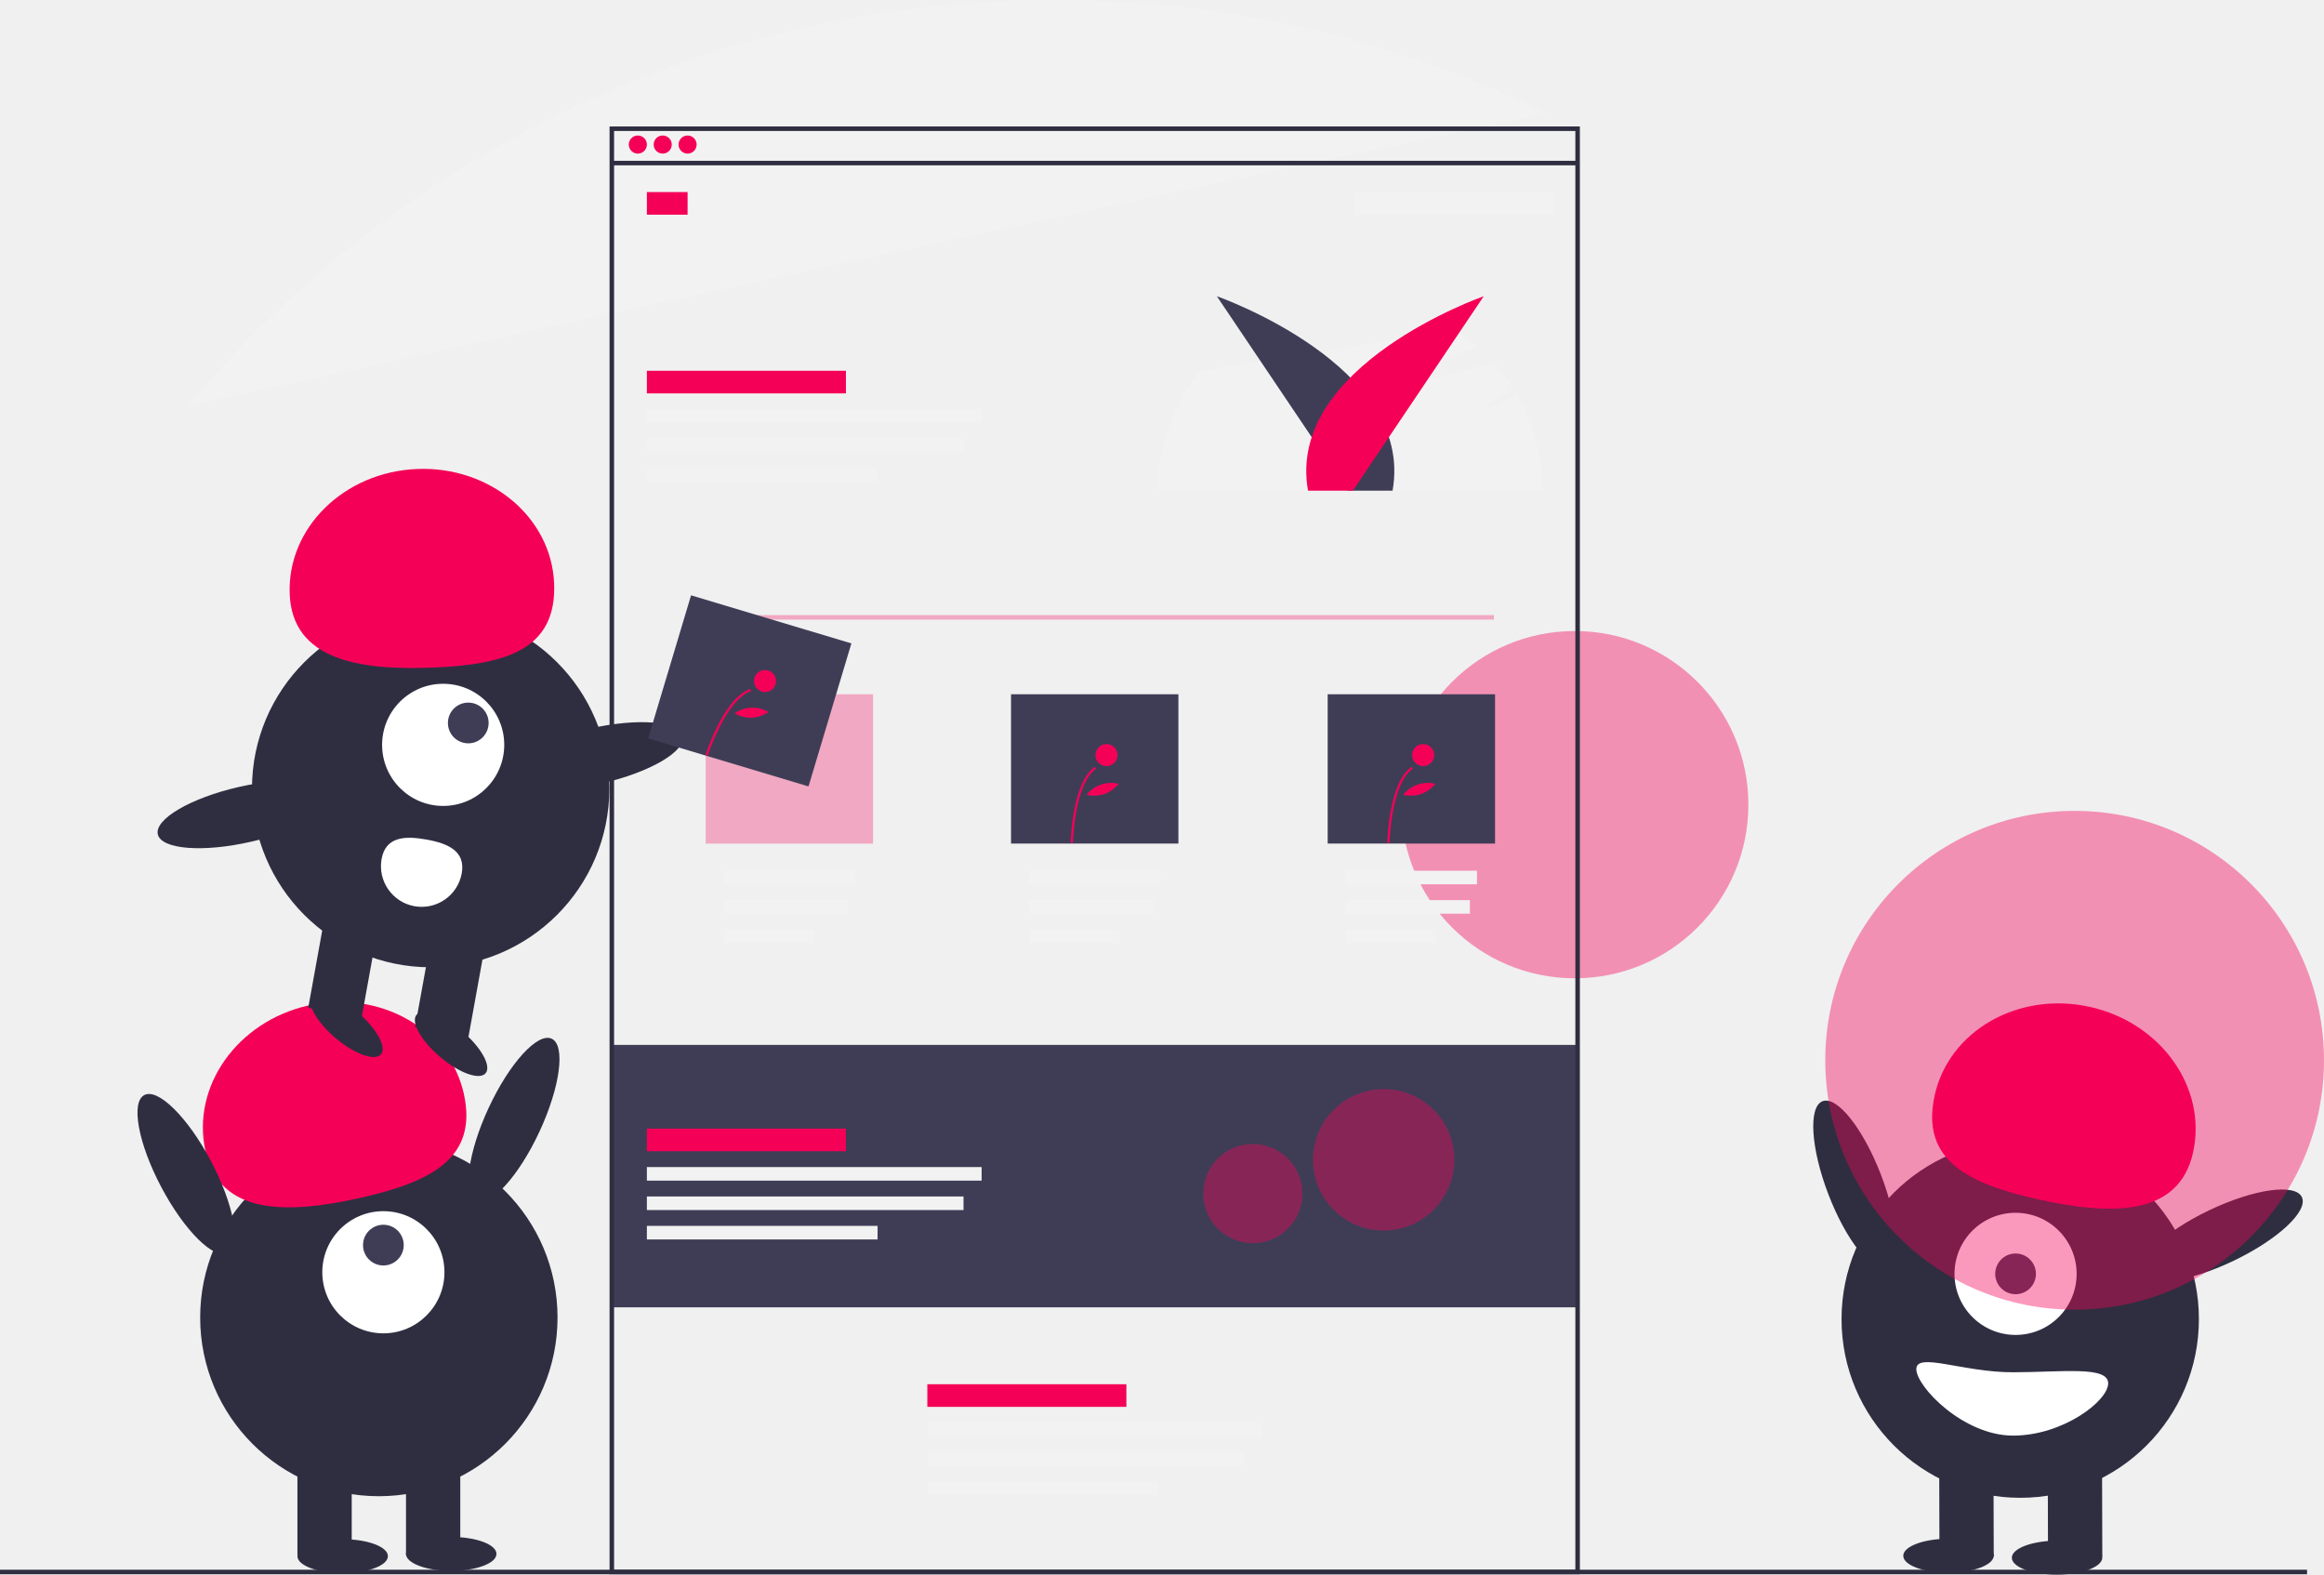
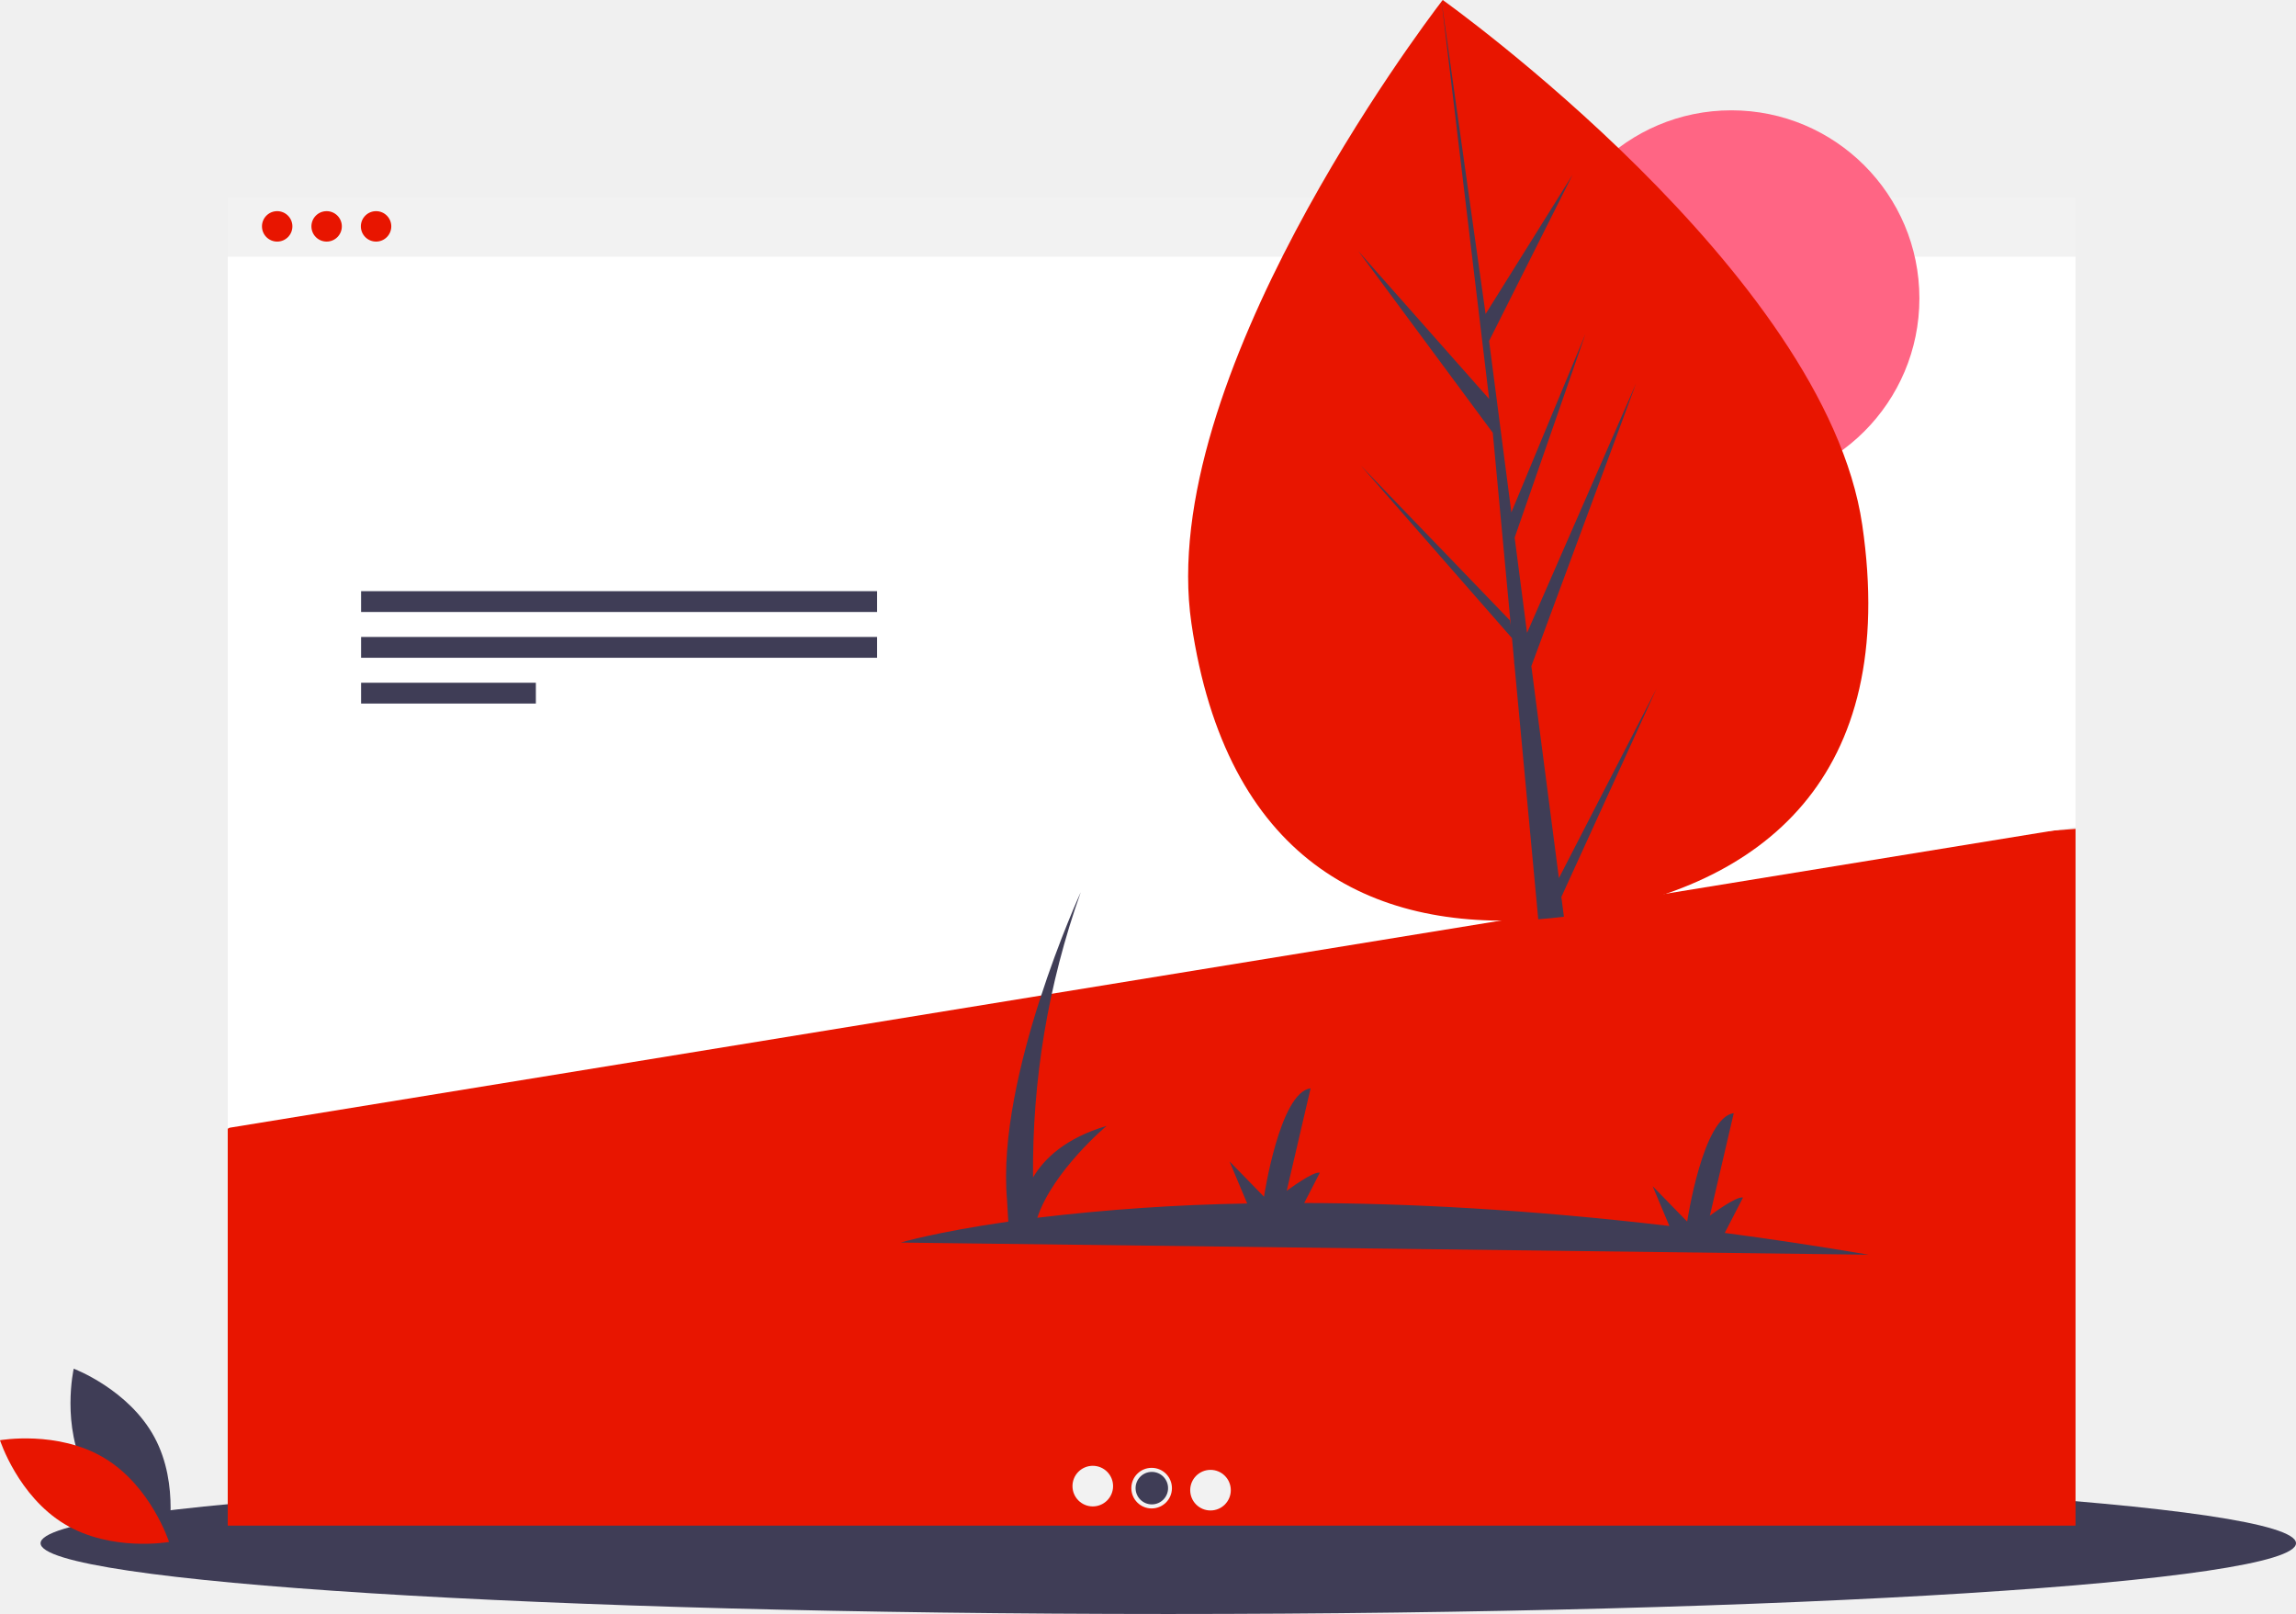
- <svg xmlns="http://www.w3.org/2000/svg" id="ab0c8d57-73b5-4efc-a896-a2305a232bd8" data-name="Layer 1" width="1027.496" height="696.059" viewBox="0 0 1027.496 696.059">
-   <circle cx="696.248" cy="355.702" r="76.752" fill="#f50057" opacity="0.4" />
-   <rect x="270" y="461.902" width="428" height="116" fill="#3f3d56" />
-   <path d="M756.839,276.477l-17.09,8.088,15.125-11.31a85.352,85.352,0,0,0-8.258-10.867L672.499,280.81l66.948-25.538a85.339,85.339,0,0,0-9.722-7.41L616.789,266.052a84.639,84.639,0,0,0-18.537,52.82h170A84.594,84.594,0,0,0,756.839,276.477Z" transform="translate(-86.2521 -101.9706)" fill="#f2f2f2" />
-   <path d="M770.375,152.166A495.972,495.972,0,0,0,552.252,101.971c-153.83,0-291.361,69.753-382.71,179.349C325.968,247.045,598.319,187.714,770.375,152.166Z" transform="translate(-86.2521 -101.9706)" fill="#f2f2f2" />
-   <rect y="693.902" width="1020" height="2" fill="#2f2e41" />
-   <path d="M682.116,318.873,624.252,232.922s87.631,30.593,77.686,85.951Z" transform="translate(-86.2521 -101.9706)" fill="#3f3d56" />
-   <path d="M684.388,318.873l57.864-85.951s-87.631,30.593-77.686,85.951Z" transform="translate(-86.2521 -101.9706)" fill="#f50057" />
-   <path d="M784.752,797.873h-429v-640h429Zm-427-2h425v-636h-425Z" transform="translate(-86.2521 -101.9706)" fill="#2f2e41" />
-   <rect x="271" y="71.083" width="427" height="2" fill="#2f2e41" />
-   <circle cx="282" cy="63.902" r="4" fill="#f50057" />
-   <circle cx="293" cy="63.902" r="4" fill="#f50057" />
-   <circle cx="304" cy="63.902" r="4" fill="#f50057" />
-   <rect x="286" y="84.902" width="18" height="10" fill="#f50057" />
-   <rect x="286" y="163.902" width="88" height="10" fill="#f50057" />
-   <rect x="685.252" y="186.873" width="88" height="10" transform="translate(1372.252 281.7745) rotate(-180)" fill="#f2f2f2" />
-   <rect x="286" y="180.902" width="148" height="6" fill="#f2f2f2" />
-   <rect x="286" y="193.902" width="140" height="6" fill="#f2f2f2" />
-   <rect x="286" y="206.902" width="102" height="6" fill="#f2f2f2" />
-   <rect x="320" y="384.902" width="58" height="6" fill="#f2f2f2" />
-   <rect x="320" y="397.902" width="54.865" height="6" fill="#f2f2f2" />
-   <rect x="320" y="410.902" width="39.973" height="6" fill="#f2f2f2" />
-   <rect x="455" y="384.902" width="58" height="6" fill="#f2f2f2" />
-   <rect x="455" y="397.902" width="54.865" height="6" fill="#f2f2f2" />
-   <rect x="455" y="410.902" width="39.973" height="6" fill="#f2f2f2" />
-   <rect x="595" y="384.902" width="58" height="6" fill="#f2f2f2" />
-   <rect x="595" y="397.902" width="54.865" height="6" fill="#f2f2f2" />
-   <rect x="595" y="410.902" width="39.973" height="6" fill="#f2f2f2" />
-   <rect x="410" y="611.902" width="88" height="10" fill="#f50057" />
-   <rect x="410" y="628.902" width="148" height="6" fill="#f2f2f2" />
-   <rect x="410" y="641.902" width="140" height="6" fill="#f2f2f2" />
-   <rect x="410" y="654.902" width="102" height="6" fill="#f2f2f2" />
-   <rect x="312.5" y="271.902" width="348" height="2" fill="#f50057" opacity="0.3" />
-   <rect x="312" y="306.902" width="74" height="66" fill="#f50057" opacity="0.3" />
-   <rect x="447" y="306.902" width="74" height="66" fill="#3f3d56" />
-   <rect x="587" y="306.902" width="74" height="66" fill="#3f3d56" />
-   <path d="M560.611,474.595l-.976-.019c.021-1.081.631-26.561,10.662-33.604l.561.799C561.231,448.53,560.615,474.335,560.611,474.595Z" transform="translate(-86.2521 -101.9706)" fill="#f50057" />
-   <circle cx="489.206" cy="333.798" r="4.881" fill="#f50057" />
-   <path d="M574.471,453.004a15.198,15.198,0,0,1-7.841.339,13.85,13.85,0,0,1,14.24-4.884A15.198,15.198,0,0,1,574.471,453.004Z" transform="translate(-86.2521 -101.9706)" fill="#f50057" />
-   <path d="M700.611,474.595l-.976-.019c.021-1.081.631-26.561,10.662-33.604l.561.799C701.231,448.53,700.615,474.335,700.611,474.595Z" transform="translate(-86.2521 -101.9706)" fill="#f50057" />
-   <circle cx="629.206" cy="333.798" r="4.881" fill="#f50057" />
-   <path d="M714.471,453.004a15.198,15.198,0,0,1-7.841.339,13.85,13.85,0,0,1,14.24-4.884A15.198,15.198,0,0,1,714.471,453.004Z" transform="translate(-86.2521 -101.9706)" fill="#f50057" />
-   <rect x="286" y="498.902" width="88" height="10" fill="#f50057" />
-   <rect x="286" y="515.902" width="148" height="6" fill="#f2f2f2" />
-   <rect x="286" y="528.902" width="140" height="6" fill="#f2f2f2" />
-   <rect x="286" y="541.902" width="102" height="6" fill="#f2f2f2" />
-   <circle cx="611.752" cy="512.702" r="31.248" fill="#f50057" opacity="0.4" />
-   <circle cx="553.92" cy="527.626" r="21.92" fill="#f50057" opacity="0.4" />
-   <circle cx="167.5" cy="582.402" r="79" fill="#2f2e41" />
-   <rect x="131.5" y="644.402" width="24" height="43" fill="#2f2e41" />
-   <rect x="179.5" y="644.402" width="24" height="43" fill="#2f2e41" />
-   <ellipse cx="151.5" cy="687.902" rx="20" ry="7.5" fill="#2f2e41" />
-   <ellipse cx="199.5" cy="686.902" rx="20" ry="7.5" fill="#2f2e41" />
-   <circle cx="169.5" cy="562.402" r="27" fill="#fff" />
-   <circle cx="169.5" cy="550.402" r="9" fill="#3f3d56" />
-   <path d="M177.119,610.905c-6.379-28.568,14.012-57.434,45.544-64.475s62.265,10.41,68.644,38.978-14.519,39.104-46.051,46.145S183.498,639.472,177.119,610.905Z" transform="translate(-86.2521 -101.9706)" fill="#f50057" />
-   <ellipse cx="313.528" cy="596.957" rx="39.5" ry="12.4" transform="translate(-446.2098 527.7579) rotate(-65.07683)" fill="#2f2e41" />
-   <ellipse cx="168.528" cy="620.957" rx="12.4" ry="39.5" transform="translate(-357.1725 49.01394) rotate(-27.89329)" fill="#2f2e41" />
-   <ellipse cx="906.255" cy="625.623" rx="12.4" ry="39.5" transform="translate(-250.6156 265.819) rotate(-21.07832)" fill="#2f2e41" />
-   <circle cx="893.19" cy="583.104" r="79" fill="#2f2e41" />
-   <rect x="991.675" y="747.007" width="24" height="43" transform="matrix(-1, 0.0028, -0.0028, -1, 1923.247, 1432.229)" fill="#2f2e41" />
-   <rect x="943.676" y="747.141" width="24" height="43" transform="translate(1827.248 1432.632) rotate(179.8395)" fill="#2f2e41" />
-   <ellipse cx="995.737" cy="790.529" rx="20" ry="7.5" transform="translate(-88.46246 -99.17847) rotate(-0.16049)" fill="#2f2e41" />
-   <ellipse cx="947.734" cy="789.664" rx="20" ry="7.5" transform="translate(-88.46023 -99.31292) rotate(-0.16049)" fill="#2f2e41" />
-   <circle cx="891.134" cy="563.109" r="27" fill="#fff" />
-   <circle cx="891.134" cy="563.109" r="9" fill="#3f3d56" />
-   <path d="M1055.868,611.392c6.299-28.585-14.173-57.394-45.724-64.347s-62.236,10.584-68.535,39.17,14.628,39.063,46.18,46.015S1049.569,639.978,1055.868,611.392Z" transform="translate(-86.2521 -101.9706)" fill="#f50057" />
-   <ellipse cx="1068.319" cy="648.169" rx="39.5" ry="12.4" transform="translate(-261.3017 421.8477) rotate(-25.53475)" fill="#2f2e41" />
-   <path d="M1018.326,713.466c.022,7.732-19.844,23.056-41.935,23.118s-42.865-21.648-42.887-29.38,20.717,1.442,42.809,1.38S1018.304,705.734,1018.326,713.466Z" transform="translate(-86.2521 -101.9706)" fill="#fff" />
-   <circle cx="917.248" cy="468.702" r="110.248" fill="#f50057" opacity="0.4" />
-   <circle cx="190.405" cy="348.59" r="79" fill="#2f2e41" />
-   <rect x="226.167" y="506.95" width="24" height="43" transform="translate(11.69174 -135.9442) rotate(10.26106)" fill="#2f2e41" />
-   <rect x="273.399" y="515.501" width="24" height="43" transform="translate(13.97028 -144.2211) rotate(10.26106)" fill="#2f2e41" />
-   <ellipse cx="285.687" cy="563.475" rx="7.5" ry="20" transform="translate(-415.1887 315.3571) rotate(-49.73894)" fill="#2f2e41" />
-   <ellipse cx="239.439" cy="555.103" rx="7.5" ry="20" transform="translate(-425.1591 277.1032) rotate(-49.73894)" fill="#2f2e41" />
-   <circle cx="195.936" cy="329.266" r="27" fill="#fff" />
-   <circle cx="207.032" cy="319.588" r="9" fill="#3f3d56" />
-   <path d="M214.337,364.617c-1.188-29.247,24.019-54.019,56.301-55.331s59.415,21.335,60.603,50.582-21.252,35.892-53.534,37.203S215.525,393.864,214.337,364.617Z" transform="translate(-86.2521 -101.9706)" fill="#f50057" />
-   <ellipse cx="349.603" cy="436.168" rx="39.5" ry="12.4" transform="translate(-174.8644 -12.8362) rotate(-12.9101)" fill="#2f2e41" />
-   <ellipse cx="194.528" cy="461.957" rx="39.5" ry="12.4" transform="translate(-184.5461 -46.83125) rotate(-12.9101)" fill="#2f2e41" />
-   <path d="M254.96,481.694a18,18,0,0,0,35.424,6.413c1.771-9.782-5.792-13.244-15.575-15.014S256.73,471.912,254.96,481.694Z" transform="translate(-86.2521 -101.9706)" fill="#fff" />
-   <rect x="380.752" y="374.373" width="74" height="66" transform="translate(48.33035 -204.7786) rotate(16.68876)" fill="#3f3d56" />
-   <path d="M399.12,435.948l-.93-.299c.331-1.03,8.232-25.261,19.863-29.127l.308.926C407.199,411.159,399.199,435.701,399.12,435.948Z" transform="translate(-86.2521 -101.9706)" fill="#f50057" />
-   <circle cx="338.24" cy="301.05" r="4.881" fill="#f50057" />
-   <path d="M418.597,419.247a15.198,15.198,0,0,1-7.608-1.928,13.85,13.85,0,0,1,15.043-.589A15.198,15.198,0,0,1,418.597,419.247Z" transform="translate(-86.2521 -101.9706)" fill="#f50057" />
+ <svg xmlns="http://www.w3.org/2000/svg" id="bafe8b78-4c8e-4247-a450-f8fe2d5894b0" data-name="Layer 1" width="1025.5" height="720.713" viewBox="0 0 1025.5 720.713">
+   <ellipse cx="521.811" cy="689.117" rx="503.689" ry="31.597" fill="#3f3d56" />
+   <path d="M125.941,747.782c11.55,21.42,36.063,30.615,36.063,30.615s5.787-25.533-5.763-46.953-36.063-30.615-36.063-30.615S114.391,726.362,125.941,747.782Z" transform="translate(-87.25 -89.64329)" fill="#3f3d56" />
+   <path d="M133.88,740.735c20.852,12.545,28.883,37.464,28.883,37.464s-25.777,4.579-46.63-7.967S87.25,732.768,87.25,732.768,113.027,728.19,133.88,740.735Z" transform="translate(-87.25 -89.64329)" fill="#e81500" />
+   <rect x="101.717" y="88.343" width="825.318" height="26.257" fill="#f2f2f2" />
+   <polygon points="927.035 681.247 101.717 681.247 101.717 504.122 192.831 425.792 927.035 370.122 927.035 681.247" fill="#e81500" />
+   <circle cx="123.803" cy="101.085" r="6.795" fill="#e81500" />
+   <circle cx="145.888" cy="101.085" r="6.795" fill="#e81500" />
+   <circle cx="167.973" cy="101.085" r="6.795" fill="#e81500" />
+   <polygon points="101.717 503.715 927.035 369.266 927.035 114.6 101.717 114.6 101.717 503.715" fill="#fff" />
+   <path d="M921.889,649.923q-33.42-5.662-64.281-9.725l8.133-15.769c-2.743-.953-14.792,8.078-14.792,8.078l10.674-45.775c-13.793,1.663-20.806,48.402-20.806,48.402l-15.411-15.802,7.461,17.766c-62.968-7.415-117.349-10.165-163.09-10.264l6.961-13.497c-2.743-.953-14.792,8.078-14.792,8.078l10.674-45.775c-13.793,1.663-20.806,48.402-20.806,48.402l-15.411-15.802,7.902,18.817a916.12,916.12,0,0,0-93.754,6.368c7.041-21.026,30.96-41.023,30.96-41.023-18.267,5.433-27.849,14.537-32.855,23.024a368.671,368.671,0,0,1,21.309-127.381S532.208,570.208,537.026,625.358l.576,9.793c-32.009,4.583-48.102,9.352-48.102,9.352Z" transform="translate(-87.25 -89.64329)" fill="#3f3d56" />
+   <rect x="161.279" y="263.984" width="230.47" height="9.293" fill="#3f3d56" />
+   <rect x="161.279" y="284.429" width="230.47" height="9.293" fill="#3f3d56" />
+   <rect x="161.279" y="304.874" width="78.063" height="9.293" fill="#3f3d56" />
+   <circle cx="488.085" cy="663.612" r="9.066" fill="#f2f2f2" />
+   <circle cx="514.376" cy="664.519" r="9.066" fill="#f2f2f2" />
+   <circle cx="540.667" cy="665.425" r="9.066" fill="#f2f2f2" />
+   <circle cx="514.459" cy="664.519" r="7.253" fill="#3f3d56" />
+   <circle cx="773.315" cy="133.243" r="83.979" fill="#ff6584" />
+   <path d="M919.019,324.046c16.534,112.831-44.772,162.052-127.508,174.175q-2.883.422-5.747.776-5.77.719-11.46,1.144c-75.447,5.655-139.536-27.257-154.912-132.19C603.48,259.359,722.187,101.98,731.111,90.322c.009-.001.009-.001.017-.012.339-.444.513-.667.513-.667S902.487,211.224,919.019,324.046Z" transform="translate(-87.25 -89.64329)" fill="#e81500" />
+   <path d="M783.53,481.762l43.575-84.586L784.623,490.186l1.141,8.812q-5.77.719-11.46,1.144l-10.637-113.742-.174-.867.077-.18L762.568,374.604l-67.549-77.104,66.544,69.089.469,2.242-8.037-85.937L693.955,201.788l58.423,66.034L731.111,90.322l-.068-.591.085.579,19.661,139.555,38.821-62.156-37.264,74.194,9.949,76.546,33.094-79.707L763.765,329.702l5.533,42.563,48.663-111.33L771.22,387.115Z" transform="translate(-87.25 -89.64329)" fill="#3f3d56" />
</svg>
